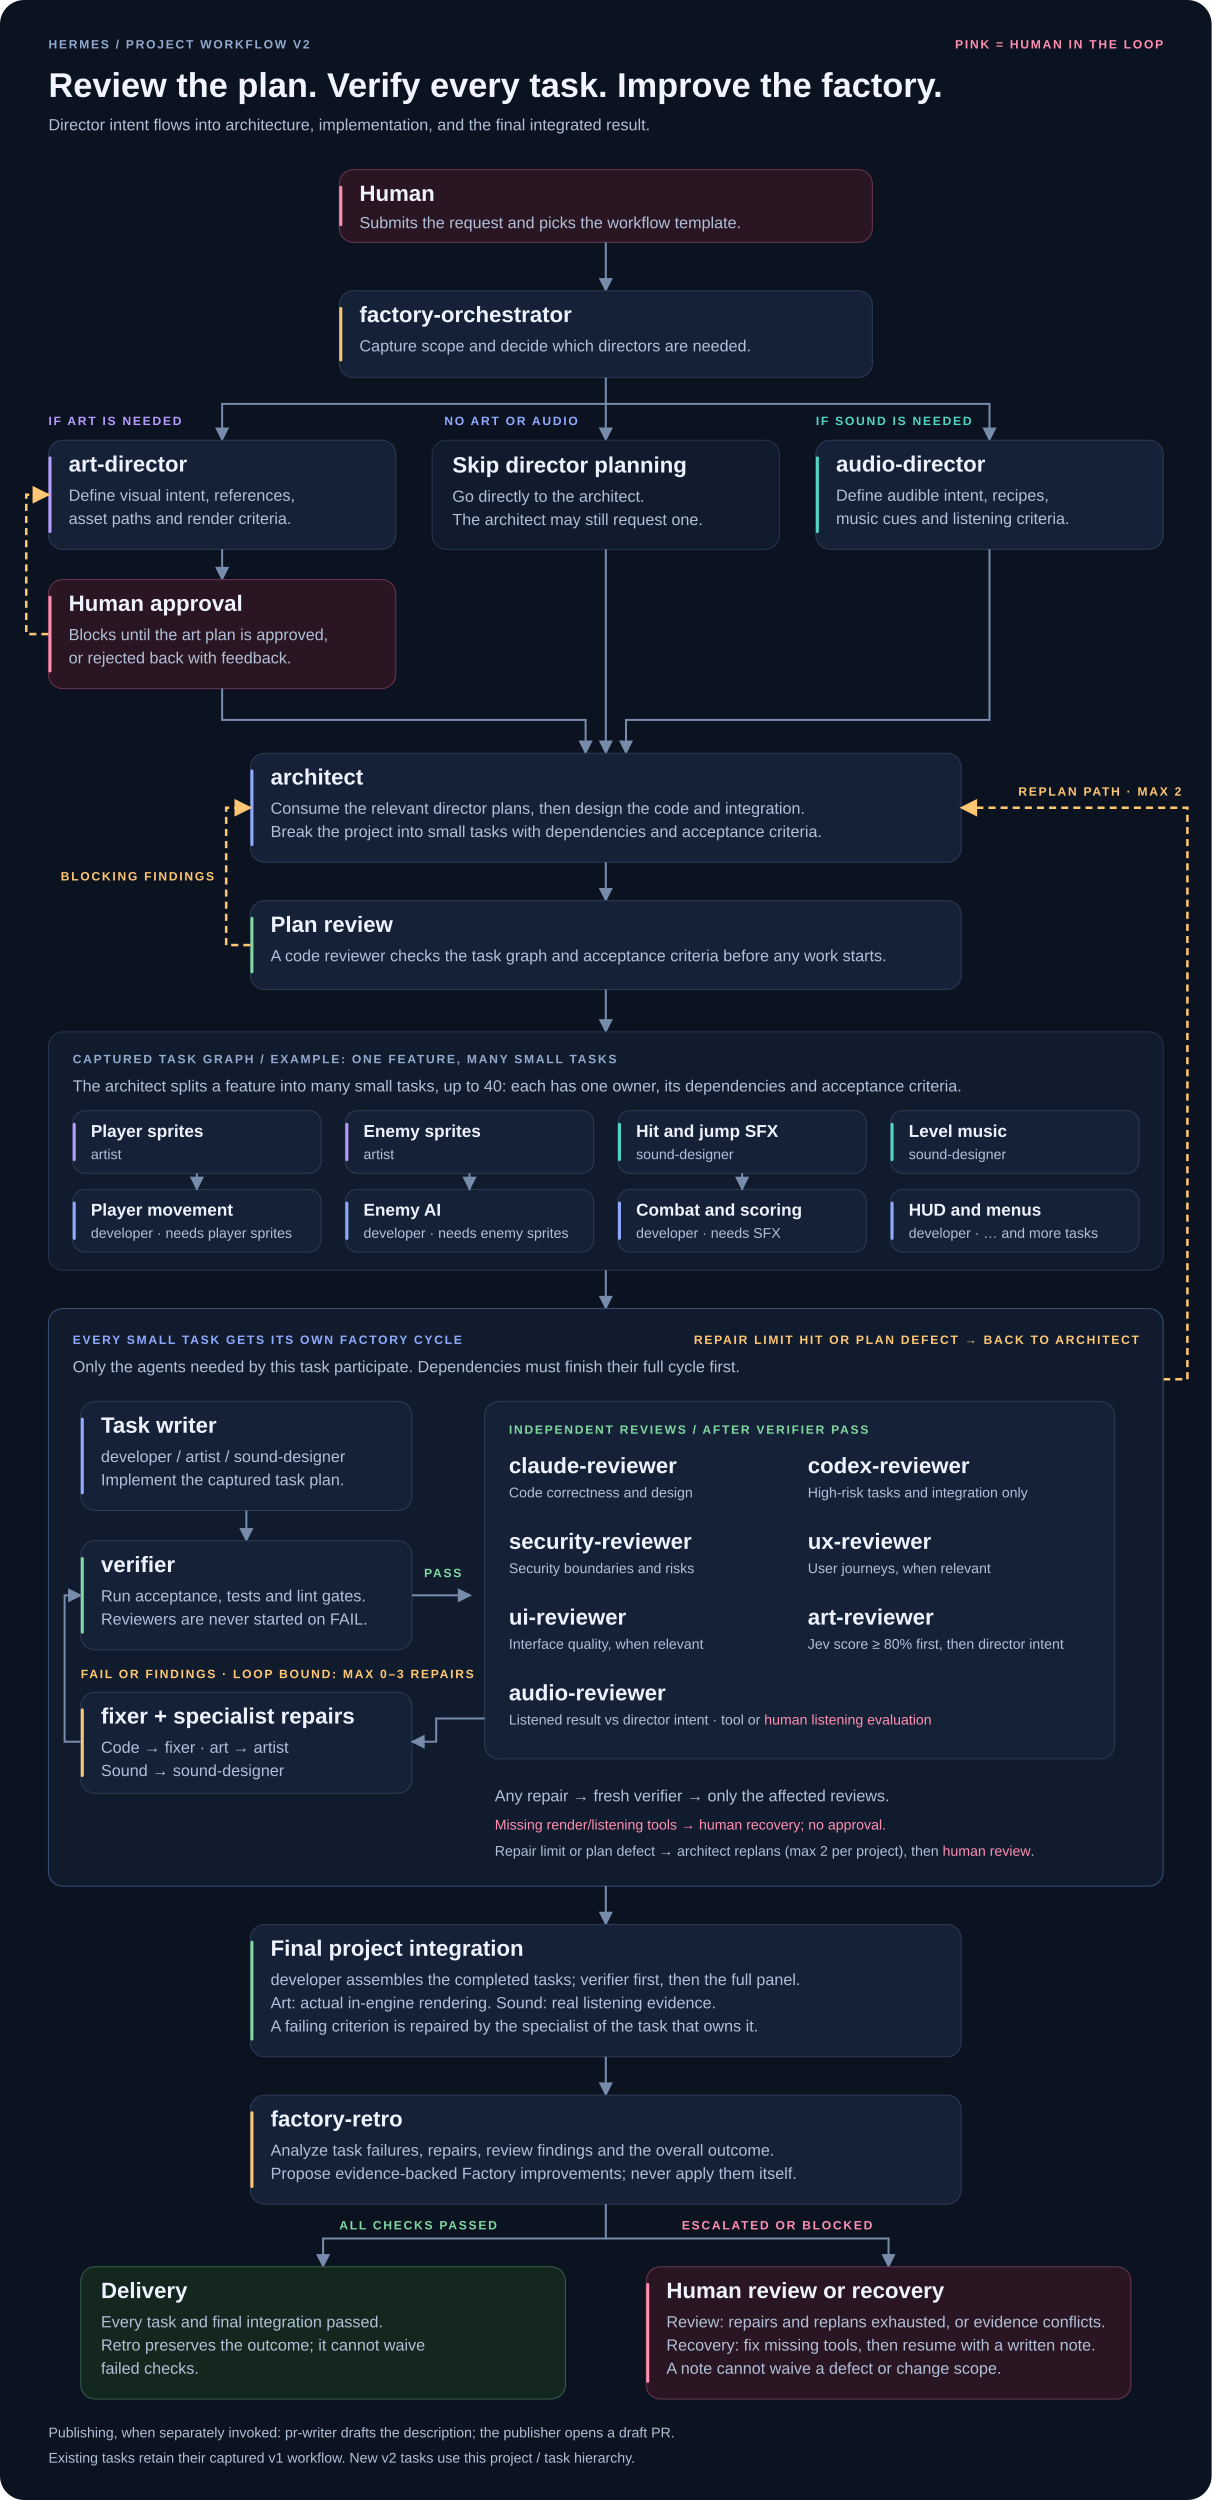
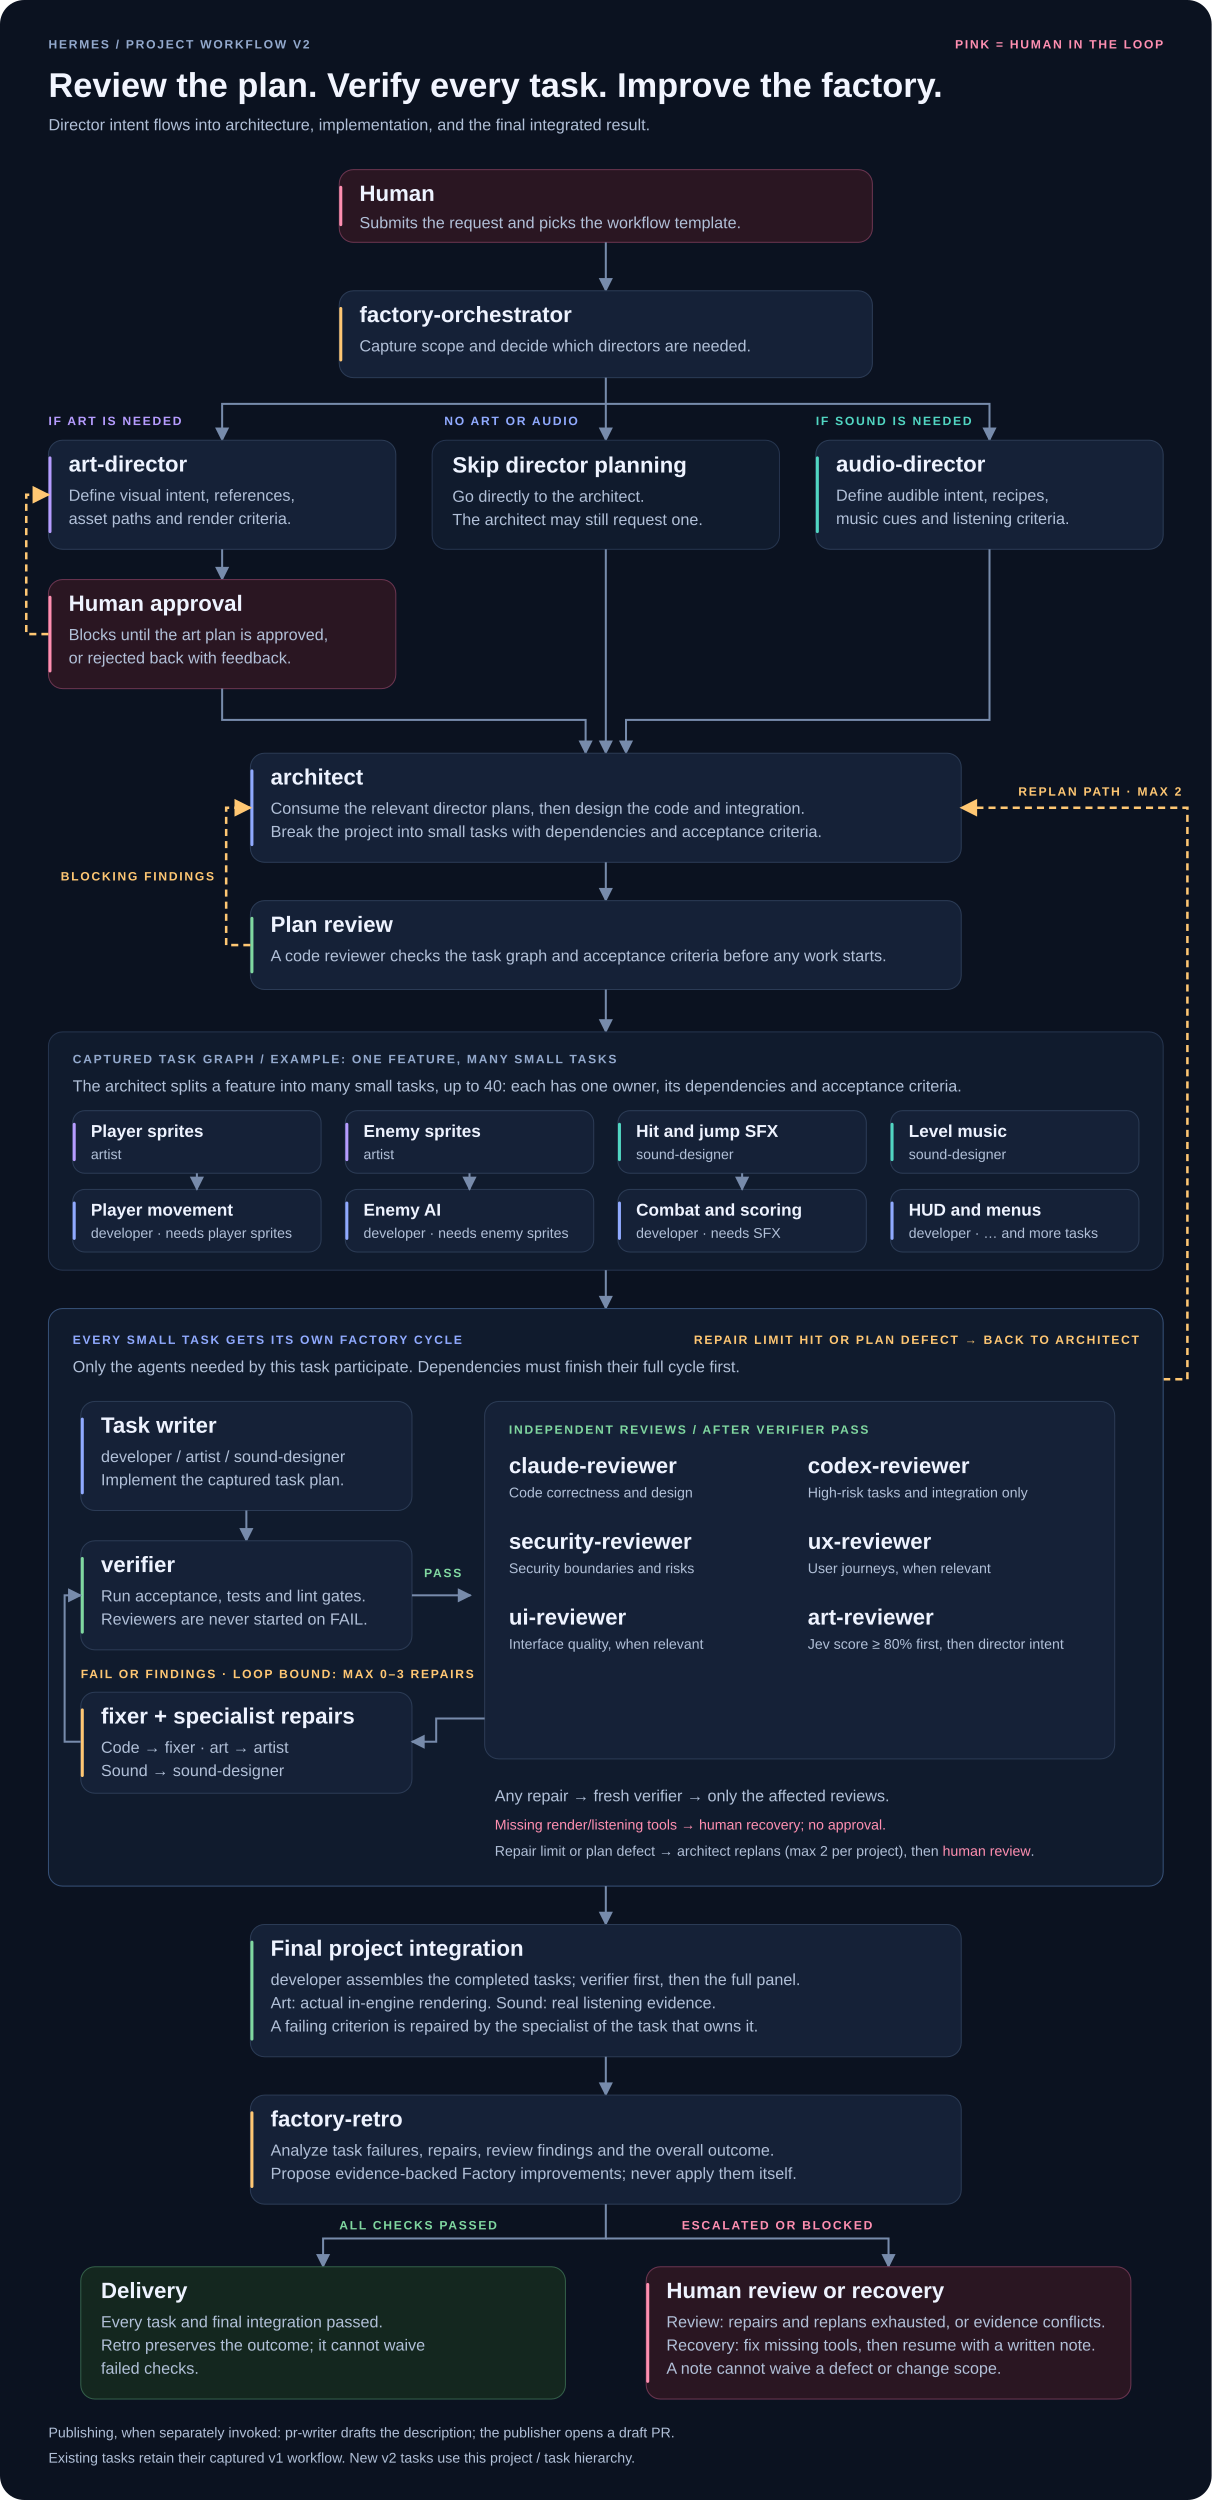
<svg xmlns="http://www.w3.org/2000/svg" width="1200" height="2476" viewBox="0 0 1200 2476" role="img" aria-labelledby="title desc">
  <defs>
    <marker id="a" viewBox="0 0 10 10" refX="9" refY="5" markerWidth="7" markerHeight="7" orient="auto">
      <path d="M0 0L10 5L0 10" fill="#778bab" />
    </marker>
    <marker id="b" viewBox="0 0 10 10" refX="9" refY="5" markerWidth="7" markerHeight="7" orient="auto">
      <path d="M0 0L10 5L0 10" fill="#ffc773" />
    </marker>
  </defs>
  <style>text{font-family:-apple-system,BlinkMacSystemFont,'Segoe UI',Arial,sans-serif}.title{fill:#f2f5ff;font-size:34px;font-weight:700}.name{fill:#eef3ff;font-size:22px;font-weight:650}.body{fill:#b1c0d8;font-size:16px}.small{fill:#b1c0d8;font-size:14px}.label{font-size:12px;font-weight:700;letter-spacing:1.7px}.chip{fill:#eef3ff;font-size:17px;font-weight:650}.back{fill:none;stroke:#ffc773;stroke-width:2.5;stroke-dasharray:7 5;marker-end:url(#b)}.line{fill:none;stroke:#778bab;stroke-width:2;marker-end:url(#a)}</style>
  <rect width="1200" height="2476" rx="24" fill="#0b1220" />
  <text x="48" y="48" class="label" fill="#93a9cd">HERMES / PROJECT WORKFLOW V2</text>
  <text x="1152" y="48" class="label" fill="#ff8fb1" text-anchor="end">PINK = HUMAN IN THE LOOP</text>
  <text x="48" y="96" class="title">Review the plan. Verify every task. Improve the factory.</text>
  <text x="48" y="129" class="body">Director intent flows into architecture, implementation, and the final integrated result.</text>
  <rect x="336" y="168" width="528" height="72" rx="14" fill="#2a1622" stroke="#6b3550" />
  <rect x="336" y="184" width="3" height="40" rx="1.5" fill="#ff8fb1" />
  <text x="356" y="199" class="name">Human</text>
  <text x="356" y="226" class="body">Submits the request and picks the workflow template.</text>
  <path d="M600 240 V288" class="line" />
  <rect x="336" y="288" width="528" height="86" rx="14" fill="#152137" stroke="#2b3b55" />
  <rect x="336" y="304" width="3" height="54" rx="1.5" fill="#ffc773" />
  <text x="356" y="319" class="name">factory-orchestrator</text>
  <text x="356" y="348" class="body">Capture scope and decide which directors are needed.</text>
  <path d="M600 374 V400 H220 V436" class="line" />
  <path d="M600 400 V436" class="line" />
  <path d="M600 400 H980 V436" class="line" />
  <text x="48" y="421" class="label" fill="#b69cff">IF ART IS NEEDED</text>
  <text x="440" y="421" class="label" fill="#90aaff">NO ART OR AUDIO</text>
  <text x="808" y="421" class="label" fill="#51d6c2">IF SOUND IS NEEDED</text>
  <rect x="48" y="436" width="344" height="108" rx="14" fill="#152137" stroke="#2b3b55" />
  <rect x="48" y="452" width="3" height="76" rx="1.5" fill="#b69cff" />
  <text x="68" y="467" class="name">art-director</text>
  <text x="68" y="496" class="body">Define visual intent, references,</text>
  <text x="68" y="519" class="body">asset paths and render criteria.</text>
  <rect x="428" y="436" width="344" height="108" rx="14" fill="#101b2d" stroke="#25344e" />
  <text x="448" y="468" class="name">Skip director planning</text>
  <text x="448" y="497" class="body">Go directly to the architect.</text>
  <text x="448" y="520" class="body">The architect may still request one.</text>
  <rect x="808" y="436" width="344" height="108" rx="14" fill="#152137" stroke="#2b3b55" />
  <rect x="808" y="452" width="3" height="76" rx="1.5" fill="#51d6c2" />
  <text x="828" y="467" class="name">audio-director</text>
  <text x="828" y="496" class="body">Define audible intent, recipes,</text>
  <text x="828" y="519" class="body">music cues and listening criteria.</text>
  <path d="M220 544 V574" class="line" />
  <rect x="48" y="574" width="344" height="108" rx="14" fill="#2a1622" stroke="#6b3550" />
  <rect x="48" y="590" width="3" height="76" rx="1.5" fill="#ff8fb1" />
  <text x="68" y="605" class="name">Human approval</text>
  <text x="68" y="634" class="body">Blocks until the art plan is approved,</text>
  <text x="68" y="657" class="body">or rejected back with feedback.</text>
  <path d="M48 628 H26 V490 H48" class="back" />
  <path d="M220 682 V713 H580 V746" class="line" />
  <path d="M600 544 V746" class="line" />
  <path d="M980 544 V713 H620 V746" class="line" />
  <rect x="248" y="746" width="704" height="108" rx="14" fill="#152137" stroke="#2b3b55" />
  <rect x="248" y="762" width="3" height="76" rx="1.5" fill="#90aaff" />
  <text x="268" y="777" class="name">architect</text>
  <text x="268" y="806" class="body">Consume the relevant director plans, then design the code and integration.</text>
  <text x="268" y="829" class="body">Break the project into small tasks with dependencies and acceptance criteria.</text>
  <path d="M600 854 V892" class="line" />
  <rect x="248" y="892" width="704" height="88" rx="14" fill="#152137" stroke="#2b3b55" />
  <rect x="248" y="908" width="3" height="56" rx="1.5" fill="#80d8a0" />
  <text x="268" y="923" class="name">Plan review</text>
  <text x="268" y="952" class="body">A code reviewer checks the task graph and acceptance criteria before any work starts.</text>
  <path d="M248 936 H224 V800 H248" class="back" />
  <text x="212" y="872" class="label" fill="#ffc773" text-anchor="end">BLOCKING FINDINGS</text>
  <path d="M1152 1366 H1176 V800 H952" class="back" />
  <text x="1170" y="788" class="label" fill="#ffc773" text-anchor="end">REPLAN PATH · MAX 2</text>
  <path d="M600 980 V1022" class="line" />
  <rect x="48" y="1022" width="1104" height="236" rx="14" fill="#101b2d" stroke="#25344e" />
  <text x="72" y="1053" class="label" fill="#93a9cd">CAPTURED TASK GRAPH / EXAMPLE: ONE FEATURE, MANY SMALL TASKS</text>
  <text x="72" y="1081" class="body">The architect splits a feature into many small tasks, up to 40: each has one owner, its dependencies and acceptance criteria.</text>
  <rect x="72" y="1100" width="246" height="62" rx="12" fill="#152137" stroke="#2b3b55" />
  <rect x="72" y="1112" width="3" height="38" rx="1.5" fill="#b69cff" />
  <text x="90" y="1126" class="chip">Player sprites</text>
  <text x="90" y="1148" class="small">artist</text>
  <rect x="342" y="1100" width="246" height="62" rx="12" fill="#152137" stroke="#2b3b55" />
  <rect x="342" y="1112" width="3" height="38" rx="1.5" fill="#b69cff" />
  <text x="360" y="1126" class="chip">Enemy sprites</text>
  <text x="360" y="1148" class="small">artist</text>
  <rect x="612" y="1100" width="246" height="62" rx="12" fill="#152137" stroke="#2b3b55" />
  <rect x="612" y="1112" width="3" height="38" rx="1.5" fill="#51d6c2" />
  <text x="630" y="1126" class="chip">Hit and jump SFX</text>
  <text x="630" y="1148" class="small">sound-designer</text>
  <rect x="882" y="1100" width="246" height="62" rx="12" fill="#152137" stroke="#2b3b55" />
  <rect x="882" y="1112" width="3" height="38" rx="1.5" fill="#51d6c2" />
  <text x="900" y="1126" class="chip">Level music</text>
  <text x="900" y="1148" class="small">sound-designer</text>
  <rect x="72" y="1178" width="246" height="62" rx="12" fill="#152137" stroke="#2b3b55" />
  <rect x="72" y="1190" width="3" height="38" rx="1.5" fill="#90aaff" />
  <text x="90" y="1204" class="chip">Player movement</text>
  <text x="90" y="1226" class="small">developer · needs player sprites</text>
  <rect x="342" y="1178" width="246" height="62" rx="12" fill="#152137" stroke="#2b3b55" />
  <rect x="342" y="1190" width="3" height="38" rx="1.5" fill="#90aaff" />
  <text x="360" y="1204" class="chip">Enemy AI</text>
  <text x="360" y="1226" class="small">developer · needs enemy sprites</text>
  <rect x="612" y="1178" width="246" height="62" rx="12" fill="#152137" stroke="#2b3b55" />
  <rect x="612" y="1190" width="3" height="38" rx="1.5" fill="#90aaff" />
  <text x="630" y="1204" class="chip">Combat and scoring</text>
  <text x="630" y="1226" class="small">developer · needs SFX</text>
  <rect x="882" y="1178" width="246" height="62" rx="12" fill="#152137" stroke="#2b3b55" />
  <rect x="882" y="1190" width="3" height="38" rx="1.5" fill="#90aaff" />
  <text x="900" y="1204" class="chip">HUD and menus</text>
  <text x="900" y="1226" class="small">developer · … and more tasks</text>
  <path d="M195 1162 V1178" class="line" />
  <path d="M465 1162 V1178" class="line" />
  <path d="M735 1162 V1178" class="line" />
  <path d="M600 1258 V1296" class="line" />
  <rect x="48" y="1296" width="1104" height="572" rx="14" fill="#101b2d" stroke="#365077" />
  <text x="72" y="1331" class="label" fill="#90aaff">EVERY SMALL TASK GETS ITS OWN FACTORY CYCLE</text>
  <text x="1128" y="1331" class="label" fill="#ffc773" text-anchor="end">REPAIR LIMIT HIT OR PLAN DEFECT → BACK TO ARCHITECT</text>
  <text x="72" y="1359" class="body">Only the agents needed by this task participate. Dependencies must finish their full cycle first.</text>
  <rect x="80" y="1388" width="328" height="108" rx="14" fill="#152137" stroke="#2b3b55" />
  <rect x="80" y="1404" width="3" height="76" rx="1.5" fill="#90aaff" />
  <text x="100" y="1419" class="name">Task writer</text>
  <text x="100" y="1448" class="body">developer / artist / sound-designer</text>
  <text x="100" y="1471" class="body">Implement the captured task plan.</text>
  <path d="M244 1496 V1526" class="line" />
  <rect x="80" y="1526" width="328" height="108" rx="14" fill="#152137" stroke="#2b3b55" />
  <rect x="80" y="1542" width="3" height="76" rx="1.5" fill="#80d8a0" />
  <text x="100" y="1557" class="name">verifier</text>
  <text x="100" y="1586" class="body">Run acceptance, tests and lint gates.</text>
  <text x="100" y="1609" class="body">Reviewers are never started on FAIL.</text>
  <path d="M408 1580 H466" class="line" />
  <text x="420" y="1562" class="label" fill="#80d8a0">PASS</text>
  <rect x="480" y="1388" width="624" height="354" rx="14" fill="#152137" stroke="#2b3b55" />
  <text x="504" y="1420" class="label" fill="#80d8a0">INDEPENDENT REVIEWS / AFTER VERIFIER PASS</text>
  <text x="504" y="1459" class="name">claude-reviewer</text>
  <text x="504" y="1483" class="small">Code correctness and design</text>
  <text x="800" y="1459" class="name">codex-reviewer</text>
  <text x="800" y="1483" class="small">High-risk tasks and integration only</text>
  <text x="504" y="1534" class="name">security-reviewer</text>
  <text x="504" y="1558" class="small">Security boundaries and risks</text>
  <text x="800" y="1534" class="name">ux-reviewer</text>
  <text x="800" y="1558" class="small">User journeys, when relevant</text>
  <text x="504" y="1609" class="name">ui-reviewer</text>
  <text x="504" y="1633" class="small">Interface quality, when relevant</text>
  <text x="800" y="1609" class="name">art-reviewer</text>
  <text x="800" y="1633" class="small">Jev score ≥ 80% first, then director intent</text>
-   <text x="504" y="1684" class="name">audio-reviewer</text>
-   <text x="504" y="1708" class="small">Listened result vs director intent · tool or <tspan fill="#ff8fb1">human listening evaluation</tspan>
-   </text>
  <rect x="80" y="1676" width="328" height="100" rx="14" fill="#152137" stroke="#2b3b55" />
  <rect x="80" y="1692" width="3" height="68" rx="1.5" fill="#ffc773" />
  <text x="100" y="1707" class="name">fixer + specialist repairs</text>
  <text x="100" y="1736" class="body">Code → fixer · art → artist</text>
  <text x="100" y="1759" class="body">Sound → sound-designer</text>
  <path d="M80 1725 H64 V1580 H80" class="line" />
  <text x="80" y="1662" class="label" fill="#ffc773">FAIL OR FINDINGS · LOOP BOUND: MAX 0–3 REPAIRS</text>
  <path d="M480 1702 H432 V1725 H408" class="line" />
  <text x="490" y="1784" class="body">Any repair → fresh verifier → only the affected reviews.</text>
  <text x="490" y="1812" class="small" style="fill:#ff8fb1">Missing render/listening tools → human recovery; no approval.</text>
  <text x="490" y="1838" class="small">Repair limit or plan defect → architect replans (max 2 per project), then <tspan fill="#ff8fb1">human review</tspan>.</text>
  <path d="M600 1868 V1906" class="line" />
  <rect x="248" y="1906" width="704" height="131" rx="14" fill="#152137" stroke="#2b3b55" />
  <rect x="248" y="1922" width="3" height="99" rx="1.5" fill="#80d8a0" />
  <text x="268" y="1937" class="name">Final project integration</text>
  <text x="268" y="1966" class="body">developer assembles the completed tasks; verifier first, then the full panel.</text>
  <text x="268" y="1989" class="body">Art: actual in-engine rendering. Sound: real listening evidence.</text>
  <text x="268" y="2012" class="body">A failing criterion is repaired by the specialist of the task that owns it.</text>
  <path d="M600 2037 V2075" class="line" />
  <rect x="248" y="2075" width="704" height="108" rx="14" fill="#152137" stroke="#2b3b55" />
  <rect x="248" y="2091" width="3" height="76" rx="1.5" fill="#ffc773" />
  <text x="268" y="2106" class="name">factory-retro</text>
  <text x="268" y="2135" class="body">Analyze task failures, repairs, review findings and the overall outcome.</text>
  <text x="268" y="2158" class="body">Propose evidence-backed Factory improvements; never apply them itself.</text>
  <path d="M600 2183 V2217 H320 V2245" class="line" />
  <path d="M600 2217 H880 V2245" class="line" />
  <text x="336" y="2208" class="label" fill="#80d8a0">ALL CHECKS PASSED</text>
  <text x="864" y="2208" class="label" fill="#ff8fb1" text-anchor="end">ESCALATED OR BLOCKED</text>
  <rect x="80" y="2245" width="480" height="131" rx="14" fill="#14271f" stroke="#335f49" />
  <text x="100" y="2276" class="name">Delivery</text>
  <text x="100" y="2305" class="body">Every task and final integration passed.</text>
  <text x="100" y="2328" class="body">Retro preserves the outcome; it cannot waive</text>
  <text x="100" y="2351" class="body">failed checks.</text>
  <rect x="640" y="2245" width="480" height="131" rx="14" fill="#2a1622" stroke="#6b3550" />
  <rect x="640" y="2261" width="3" height="99" rx="1.5" fill="#ff8fb1" />
  <text x="660" y="2276" class="name">Human review or recovery</text>
  <text x="660" y="2305" class="body">Review: repairs and replans exhausted, or evidence conflicts.</text>
  <text x="660" y="2328" class="body">Recovery: fix missing tools, then resume with a written note.</text>
  <text x="660" y="2351" class="body">A note cannot waive a defect or change scope.</text>
  <text x="48" y="2414" class="small">Publishing, when separately invoked: pr-writer drafts the description; the publisher opens a draft PR.</text>
  <text x="48" y="2439" class="small">Existing tasks retain their captured v1 workflow. New v2 tasks use this project / task hierarchy.</text>
</svg>
